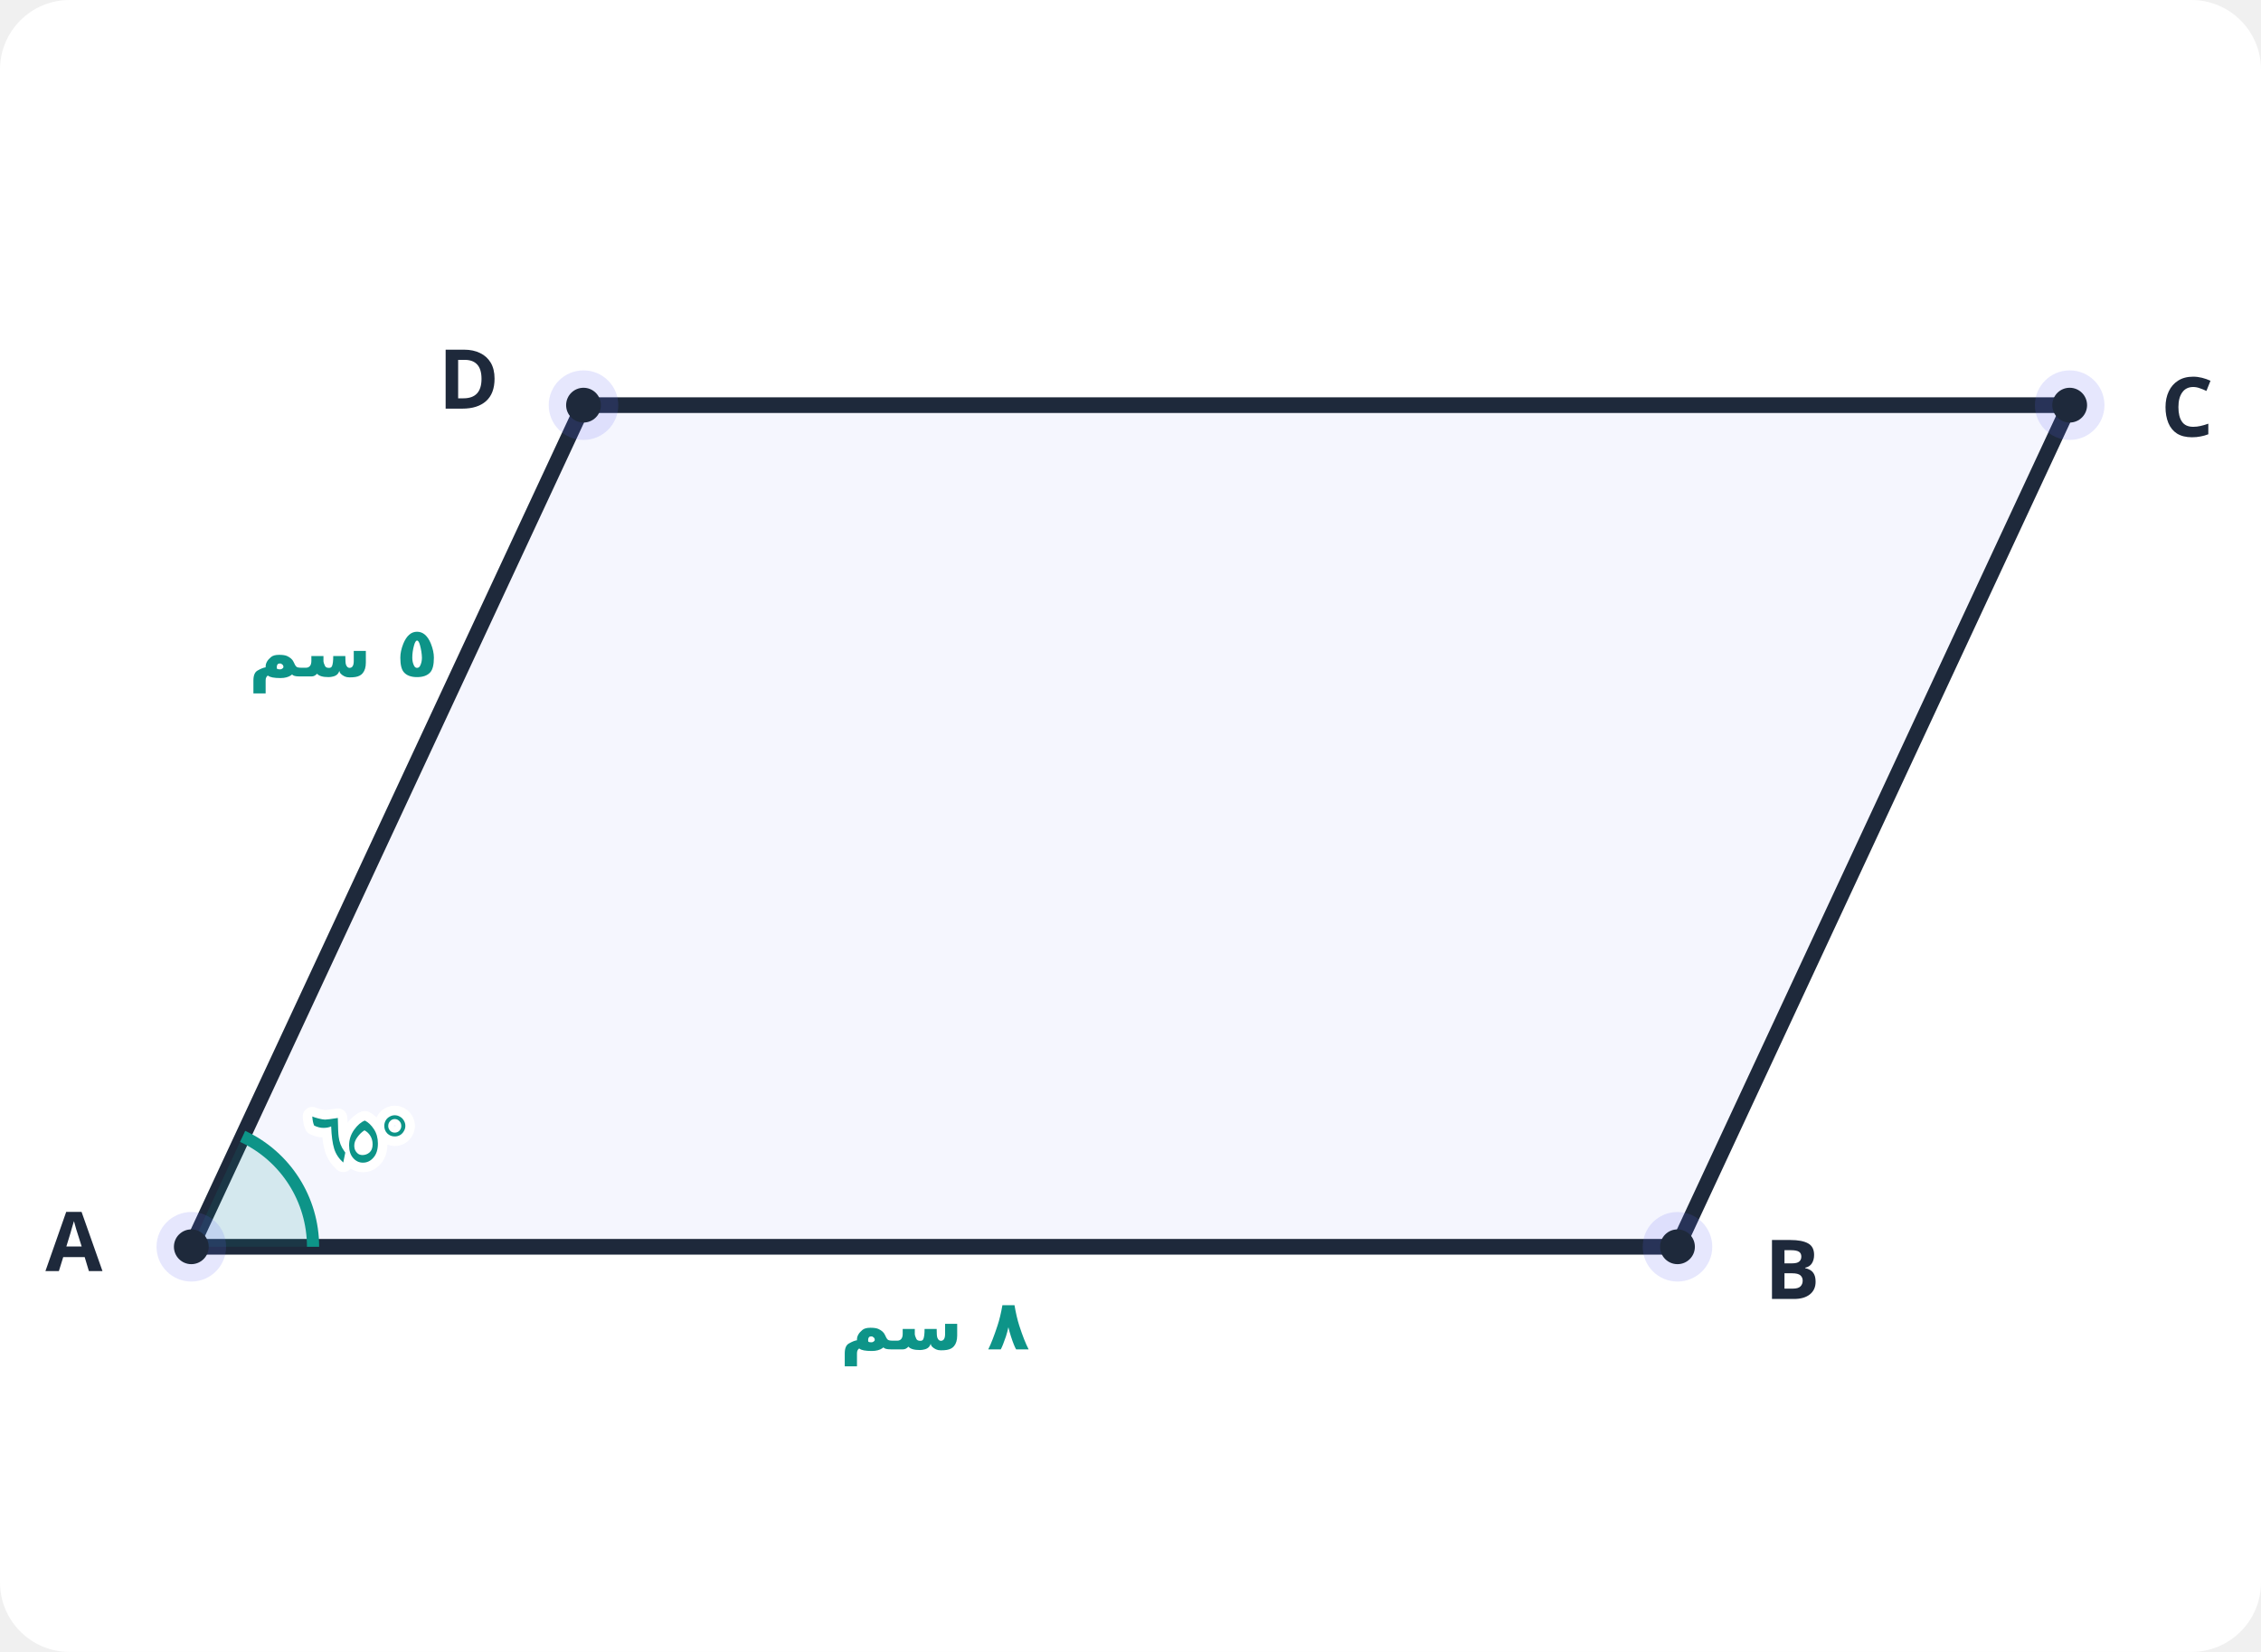
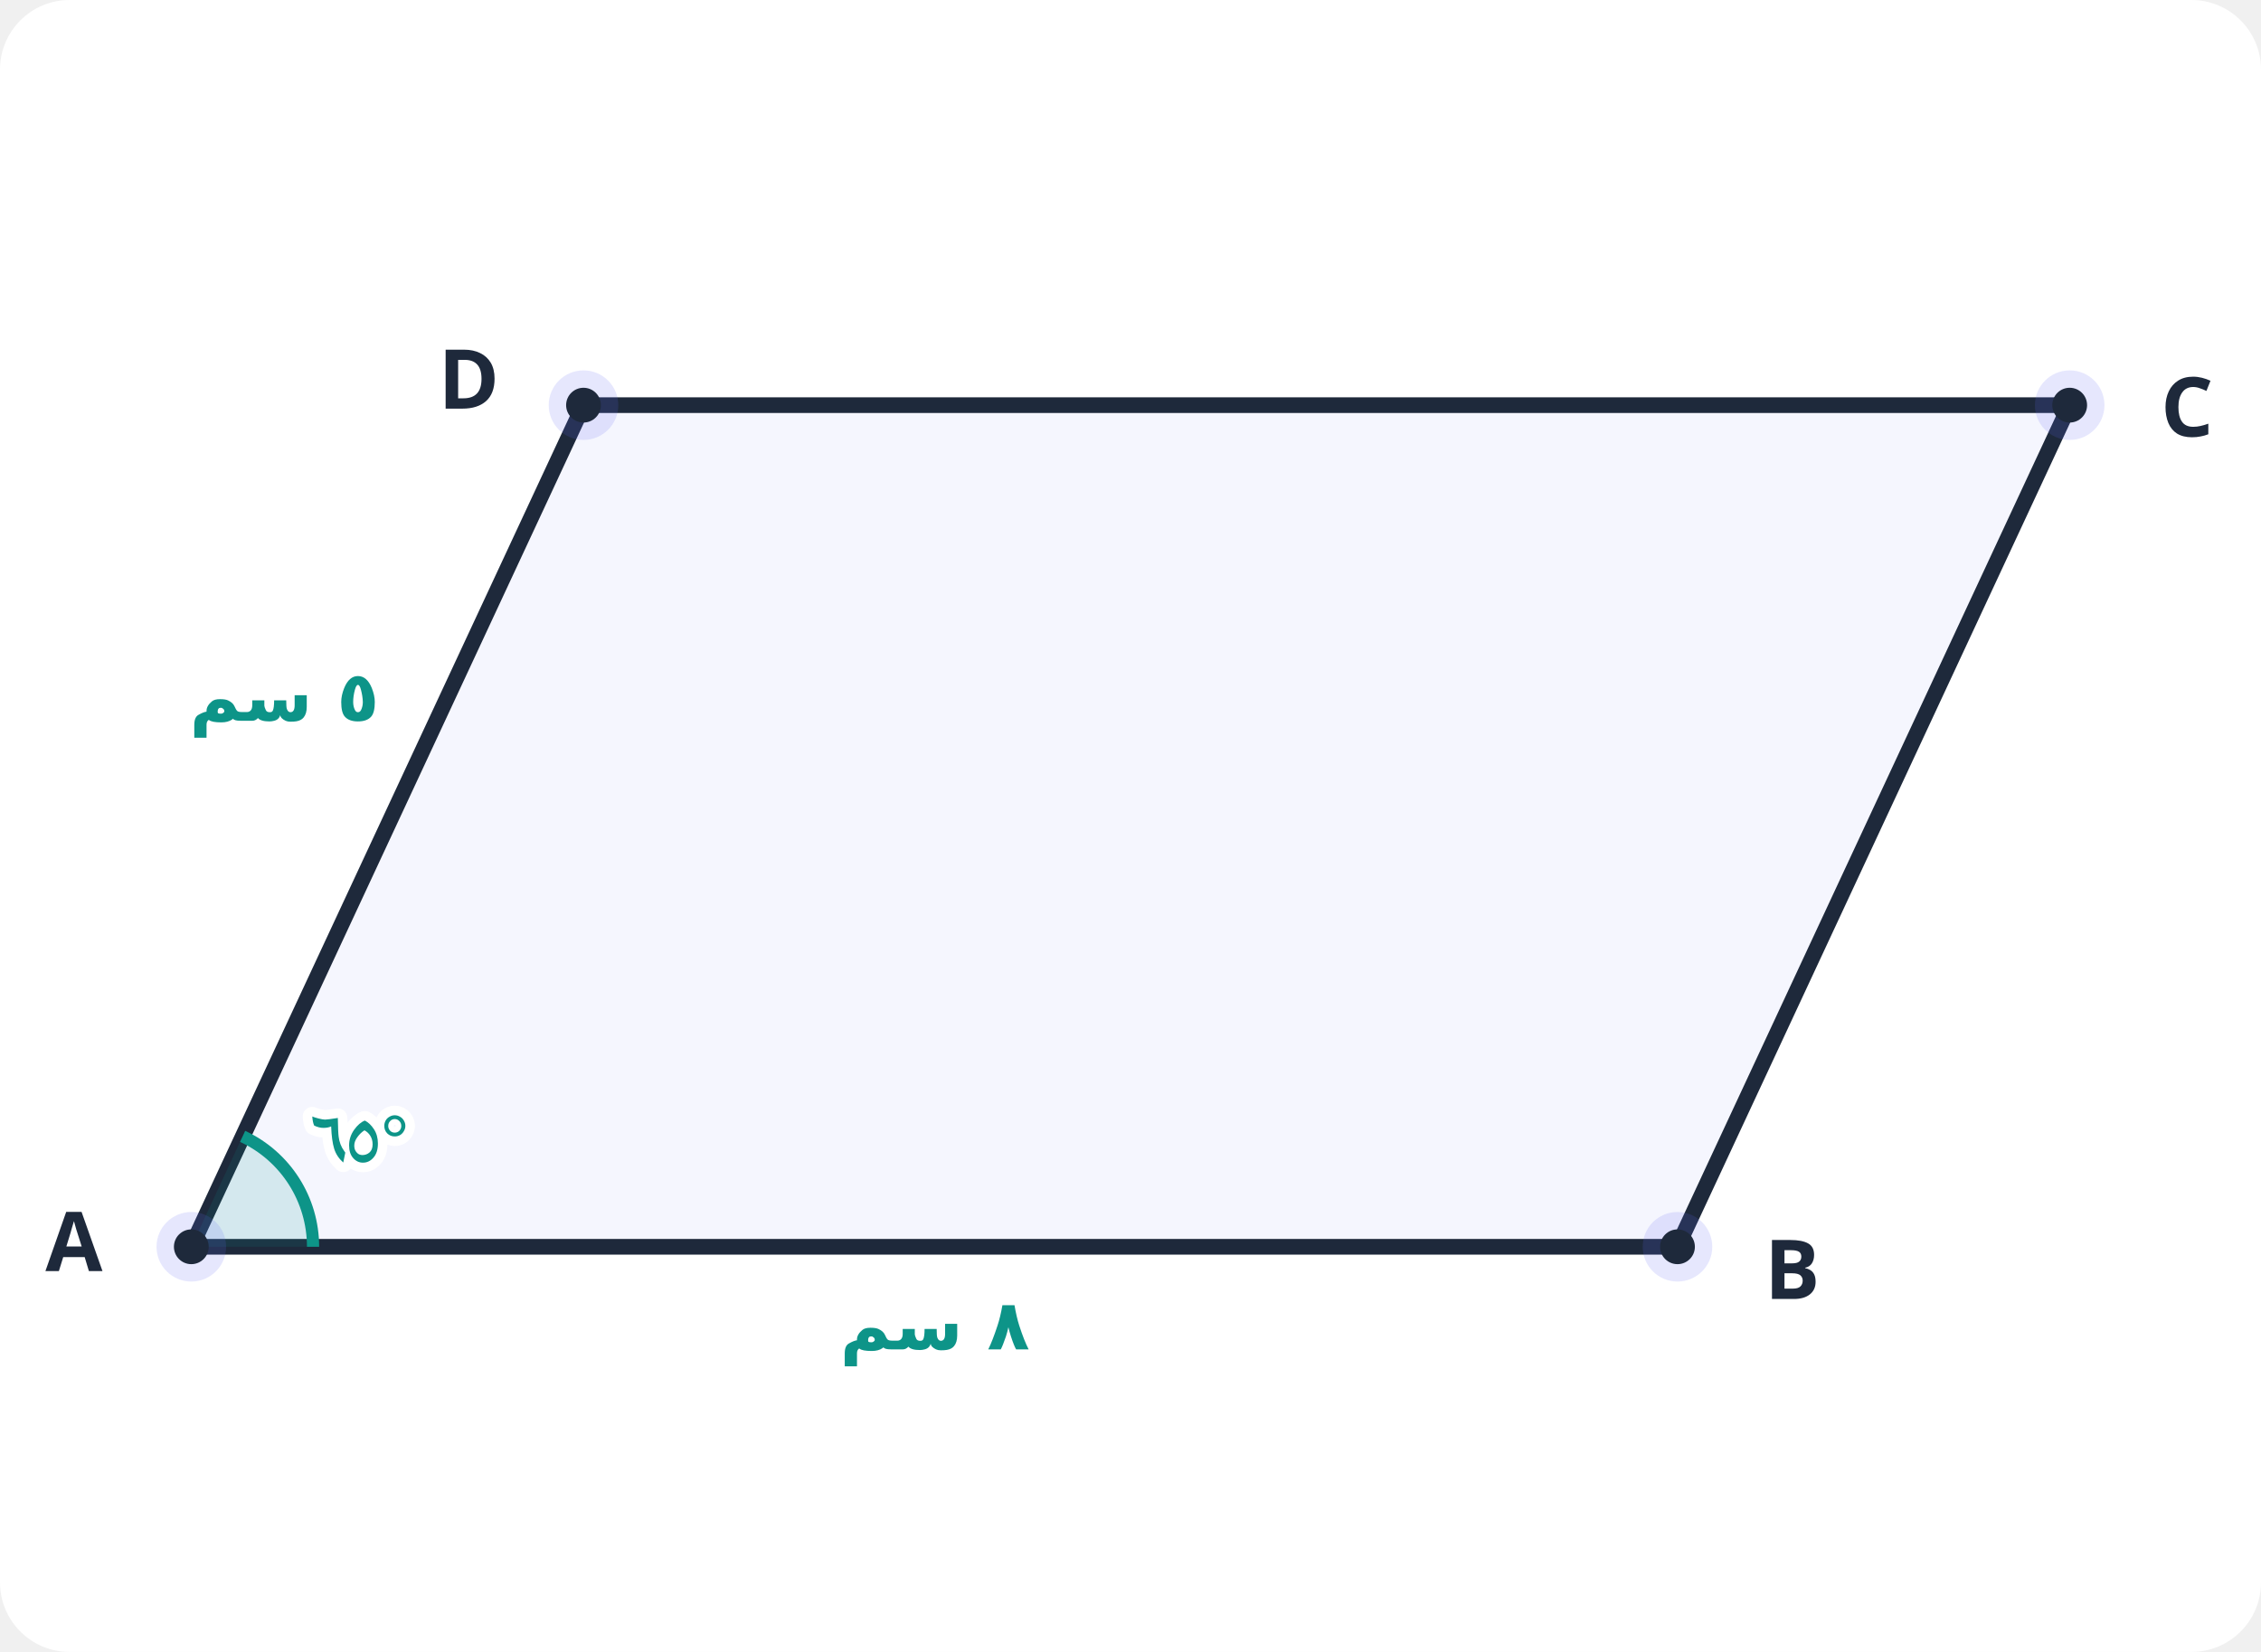
- <svg xmlns="http://www.w3.org/2000/svg" viewBox="0 0 260 190" preserveAspectRatio="xMidYMid meet" style="max-height:100%" class="w-full h-auto select-none">
+ <svg xmlns="http://www.w3.org/2000/svg" dir="ltr" viewBox="0 0 260 190" preserveAspectRatio="xMidYMid meet" style="max-height:100%;direction:ltr" class="w-full h-auto select-none">
  <rect x="0" y="0" width="260" height="190" rx="8" fill="#FFFFFF" />
  <g class="geometry-surface-tints">
    <polygon points="22.0,143.4 192.9,143.4 238.0,46.6 67.1,46.6" fill="#6366F1" fill-opacity="0.06" stroke="none" />
  </g>
  <line x1="22" y1="143.4" x2="192.9" y2="143.4" stroke="#1E293B" stroke-width="1.8" stroke-linecap="round" />
  <line x1="192.9" y1="143.4" x2="238" y2="46.6" stroke="#1E293B" stroke-width="1.8" stroke-linecap="round" />
  <line x1="238" y1="46.6" x2="67.1" y2="46.6" stroke="#1E293B" stroke-width="1.8" stroke-linecap="round" />
  <line x1="67.1" y1="46.6" x2="22" y2="143.4" stroke="#1E293B" stroke-width="1.8" stroke-linecap="round" />
  <g class="geometry-figure-angles">
    <path d="M 22.0 143.4 L 27.9 130.7 A 14 14 0 0 1 36.0 143.4 Z" fill="#0D9488" fill-opacity="0.14" stroke="none" />
    <path d="M 27.9 130.7 A 14 14 0 0 1 36.0 143.4" fill="none" stroke="#0D9488" stroke-width="1.4" />
    <text x="41.4" y="133.6" text-anchor="middle" font-size="8" font-weight="bold" fill="#0D9488" paint-order="stroke" stroke="#ffffff" stroke-width="2.2" stroke-linejoin="round">٦٥°</text>
  </g>
  <circle cx="22" cy="143.4" r="4" fill="#6366F1" fill-opacity="0.16" />
  <circle cx="22" cy="143.4" r="2" fill="#1E293B" />
  <text x="8.5" y="146.2" text-anchor="middle" font-size="9.5" font-weight="900" font-family="system-ui, sans-serif" fill="#1E293B" paint-order="stroke" stroke="#ffffff" stroke-width="2.4" stroke-linejoin="round">A</text>
  <circle cx="192.9" cy="143.4" r="4" fill="#6366F1" fill-opacity="0.16" />
  <circle cx="192.9" cy="143.4" r="2" fill="#1E293B" />
  <text x="206.1" y="149.4" text-anchor="middle" font-size="9.5" font-weight="900" font-family="system-ui, sans-serif" fill="#1E293B" paint-order="stroke" stroke="#ffffff" stroke-width="2.4" stroke-linejoin="round">B</text>
  <circle cx="238" cy="46.6" r="4" fill="#6366F1" fill-opacity="0.16" />
  <circle cx="238" cy="46.6" r="2" fill="#1E293B" />
  <text x="251.5" y="50.2" text-anchor="middle" font-size="9.5" font-weight="900" font-family="system-ui, sans-serif" fill="#1E293B" paint-order="stroke" stroke="#ffffff" stroke-width="2.4" stroke-linejoin="round">C</text>
  <circle cx="67.1" cy="46.6" r="4" fill="#6366F1" fill-opacity="0.16" />
  <circle cx="67.1" cy="46.6" r="2" fill="#1E293B" />
  <text x="53.9" y="47.0" text-anchor="middle" font-size="9.5" font-weight="900" font-family="system-ui, sans-serif" fill="#1E293B" paint-order="stroke" stroke="#ffffff" stroke-width="2.4" stroke-linejoin="round">D</text>
  <text x="107.5" y="155.2" text-anchor="middle" font-size="8.0" font-weight="800" font-family="system-ui, sans-serif" fill="#0D9488" stroke="#FFFFFF" stroke-width="2.4" paint-order="stroke" stroke-linejoin="round">٨ سم</text>
-   <text x="39.5" y="77.8" text-anchor="middle" font-size="8.0" font-weight="800" font-family="system-ui, sans-serif" fill="#0D9488" stroke="#FFFFFF" stroke-width="2.4" paint-order="stroke" stroke-linejoin="round">٥ سم</text>
+   <text x="32.7" y="82.9" text-anchor="middle" font-size="8.0" font-weight="800" font-family="system-ui, sans-serif" fill="#0D9488" stroke="#FFFFFF" stroke-width="2.4" paint-order="stroke" stroke-linejoin="round">٥ سم</text>
</svg>
